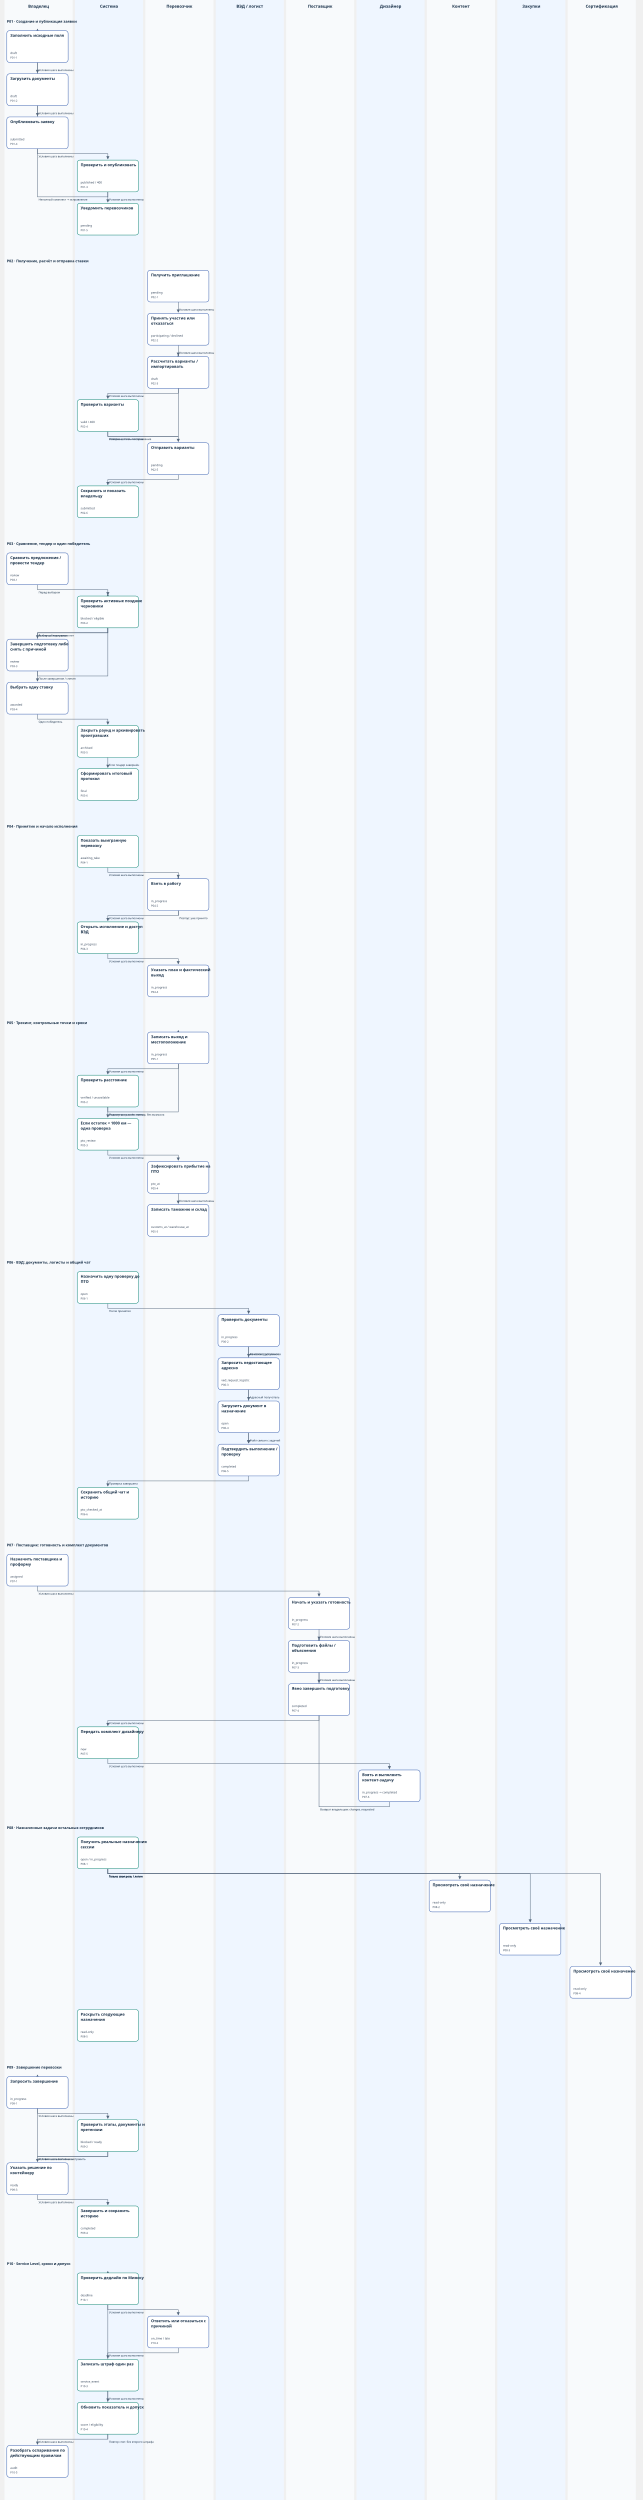
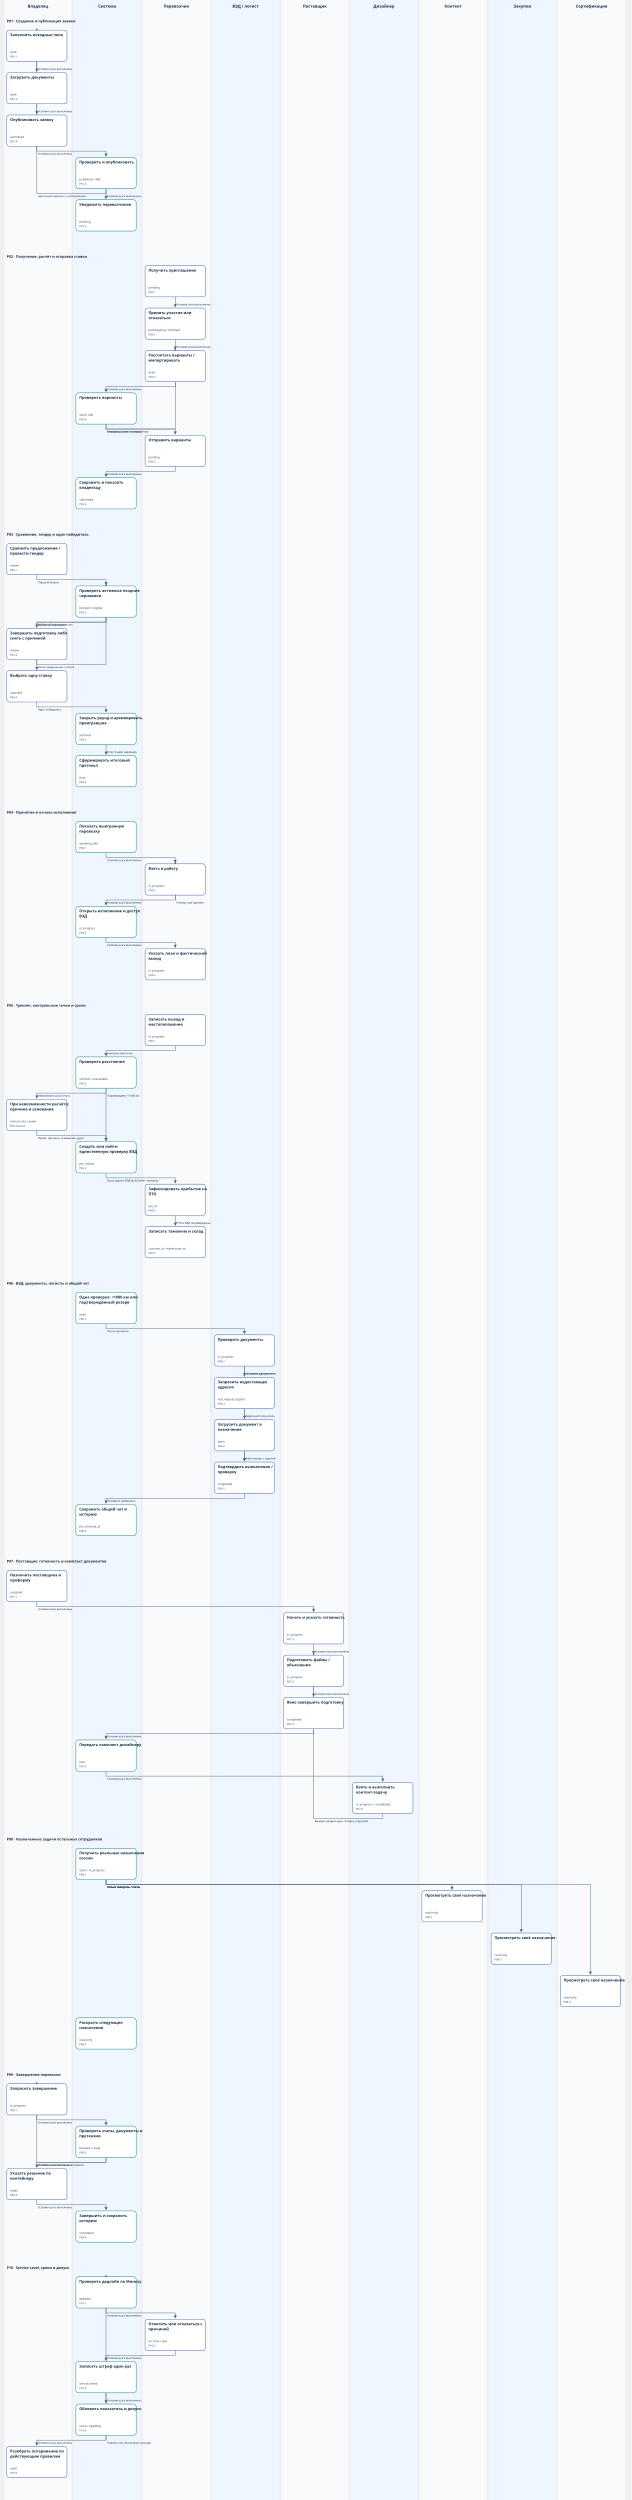
- <svg xmlns="http://www.w3.org/2000/svg" role="img" aria-labelledby="title" viewBox="0 0 2830 11010">
+ <svg xmlns="http://www.w3.org/2000/svg" role="img" aria-labelledby="title" viewBox="0 0 2830 11200">
  <defs>
    <marker id="arrow" viewBox="0 0 10 10" refX="8" refY="5" markerWidth="7" markerHeight="7" orient="auto">
      <path d="M0,0 L10,5 L0,10z" fill="#53667c" />
    </marker>
  </defs>
  <g font-family="system-ui,sans-serif" fill="#142c45">
-     <rect x="20" y="0" width="300" height="11010" fill="#f8fafc" />
+     <rect x="20" y="0" width="300" height="11200" fill="#f8fafc" />
    <text x="170" y="34" text-anchor="middle" font-size="18" font-weight="700">Владелец</text>
-     <rect x="330" y="0" width="300" height="11010" fill="#eff6ff" />
+     <rect x="330" y="0" width="300" height="11200" fill="#eff6ff" />
    <text x="480" y="34" text-anchor="middle" font-size="18" font-weight="700">Система</text>
-     <rect x="640" y="0" width="300" height="11010" fill="#f8fafc" />
+     <rect x="640" y="0" width="300" height="11200" fill="#f8fafc" />
    <text x="790" y="34" text-anchor="middle" font-size="18" font-weight="700">Перевозчик</text>
-     <rect x="950" y="0" width="300" height="11010" fill="#eff6ff" />
+     <rect x="950" y="0" width="300" height="11200" fill="#eff6ff" />
    <text x="1100" y="34" text-anchor="middle" font-size="18" font-weight="700">ВЭД / логист</text>
-     <rect x="1260" y="0" width="300" height="11010" fill="#f8fafc" />
+     <rect x="1260" y="0" width="300" height="11200" fill="#f8fafc" />
    <text x="1410" y="34" text-anchor="middle" font-size="18" font-weight="700">Поставщик</text>
-     <rect x="1570" y="0" width="300" height="11010" fill="#eff6ff" />
+     <rect x="1570" y="0" width="300" height="11200" fill="#eff6ff" />
    <text x="1720" y="34" text-anchor="middle" font-size="18" font-weight="700">Дизайнер</text>
-     <rect x="1880" y="0" width="300" height="11010" fill="#f8fafc" />
+     <rect x="1880" y="0" width="300" height="11200" fill="#f8fafc" />
    <text x="2030" y="34" text-anchor="middle" font-size="18" font-weight="700">Контент</text>
-     <rect x="2190" y="0" width="300" height="11010" fill="#eff6ff" />
+     <rect x="2190" y="0" width="300" height="11200" fill="#eff6ff" />
    <text x="2340" y="34" text-anchor="middle" font-size="18" font-weight="700">Закупки</text>
-     <rect x="2500" y="0" width="300" height="11010" fill="#f8fafc" />
+     <rect x="2500" y="0" width="300" height="11200" fill="#f8fafc" />
    <text x="2650" y="34" text-anchor="middle" font-size="18" font-weight="700">Сертификация</text>
    <text x="30" y="100" font-size="16" font-weight="700">P01 · Создание и публикация заявки</text>
    <text x="30" y="1155" font-size="16" font-weight="700">P02 · Получение, расчёт и отправка ставки</text>
    <text x="30" y="2400" font-size="16" font-weight="700">P03 · Сравнение, тендер и один победитель</text>
    <text x="30" y="3645" font-size="16" font-weight="700">P04 · Принятие и начало исполнения</text>
    <text x="30" y="4510" font-size="16" font-weight="700">P05 · Трекинг, контрольные точки и сроки</text>
-     <text x="30" y="5565" font-size="16" font-weight="700">P06 · ВЭД: документы, логисты и общий чат</text>
-     <text x="30" y="6810" font-size="16" font-weight="700">P07 · Поставщик: готовность и комплект документов</text>
-     <text x="30" y="8055" font-size="16" font-weight="700">P08 · Назначенные задачи остальных сотрудников</text>
-     <text x="30" y="9110" font-size="16" font-weight="700">P09 · Завершение перевозки</text>
-     <text x="30" y="9975" font-size="16" font-weight="700">P10 · Service Level, сроки и допуск</text>
+     <text x="30" y="5755" font-size="16" font-weight="700">P06 · ВЭД: документы, логисты и общий чат</text>
+     <text x="30" y="7000" font-size="16" font-weight="700">P07 · Поставщик: готовность и комплект документов</text>
+     <text x="30" y="8245" font-size="16" font-weight="700">P08 · Назначенные задачи остальных сотрудников</text>
+     <text x="30" y="9300" font-size="16" font-weight="700">P09 · Завершение перевозки</text>
+     <text x="30" y="10165" font-size="16" font-weight="700">P10 · Service Level, сроки и допуск</text>
    <path d="M165,275 V297 H165 V319" fill="none" stroke="#53667c" stroke-width="2" marker-end="url(#arrow)" />
    <text x="170" y="313" font-size="12">Условия шага выполнены</text>
    <path d="M165,465 V487 H165 V509" fill="none" stroke="#53667c" stroke-width="2" marker-end="url(#arrow)" />
    <text x="170" y="503" font-size="12">Условия шага выполнены</text>
    <path d="M165,655 V677 H475 V699" fill="none" stroke="#53667c" stroke-width="2" marker-end="url(#arrow)" />
    <text x="170" y="693" font-size="12">Условия шага выполнены</text>
    <path d="M475,845 V867 H475 V889" fill="none" stroke="#53667c" stroke-width="2" marker-end="url(#arrow)" />
    <text x="480" y="883" font-size="12">Условия шага выполнены</text>
    <path d="M475,845 V867 H165 V129" fill="none" stroke="#53667c" stroke-width="2" marker-end="url(#arrow)" />
    <text x="170" y="883" font-size="12">Неполный комплект → исправление</text>
    <path d="M785,1330 V1352 H785 V1374" fill="none" stroke="#53667c" stroke-width="2" marker-end="url(#arrow)" />
    <text x="790" y="1368" font-size="12">Условия шага выполнены</text>
    <path d="M785,1520 V1542 H785 V1564" fill="none" stroke="#53667c" stroke-width="2" marker-end="url(#arrow)" />
    <text x="790" y="1558" font-size="12">Условия шага выполнены</text>
    <path d="M785,1710 V1732 H475 V1754" fill="none" stroke="#53667c" stroke-width="2" marker-end="url(#arrow)" />
    <text x="480" y="1748" font-size="12">Условия шага выполнены</text>
    <path d="M475,1900 V1922 H785 V1944" fill="none" stroke="#53667c" stroke-width="2" marker-end="url(#arrow)" />
    <text x="480" y="1938" font-size="12">Условия шага выполнены</text>
    <path d="M785,2090 V2112 H475 V2134" fill="none" stroke="#53667c" stroke-width="2" marker-end="url(#arrow)" />
    <text x="480" y="2128" font-size="12">Условия шага выполнены</text>
    <path d="M475,1900 V1922 H785 V1564" fill="none" stroke="#53667c" stroke-width="2" marker-end="url(#arrow)" />
    <text x="480" y="1938" font-size="12">Неверные поля → исправление</text>
    <path d="M165,2575 V2597 H475 V2619" fill="none" stroke="#53667c" stroke-width="2" marker-end="url(#arrow)" />
    <text x="170" y="2613" font-size="12">Перед выбором</text>
    <path d="M475,2765 V2787 H165 V2999" fill="none" stroke="#53667c" stroke-width="2" marker-end="url(#arrow)" />
    <text x="170" y="2803" font-size="12">Активных черновиков нет</text>
    <path d="M475,2765 V2787 H165 V2809" fill="none" stroke="#53667c" stroke-width="2" marker-end="url(#arrow)" />
    <text x="170" y="2803" font-size="12">Выбор заблокирован</text>
    <path d="M165,2955 V2977 H475 V2619" fill="none" stroke="#53667c" stroke-width="2" marker-end="url(#arrow)" />
    <text x="170" y="2993" font-size="12">После завершения / снятия</text>
    <path d="M165,3145 V3167 H475 V3189" fill="none" stroke="#53667c" stroke-width="2" marker-end="url(#arrow)" />
    <text x="170" y="3183" font-size="12">Один победитель</text>
    <path d="M475,3335 V3357 H475 V3379" fill="none" stroke="#53667c" stroke-width="2" marker-end="url(#arrow)" />
    <text x="480" y="3373" font-size="12">Если тендер завершён</text>
    <path d="M475,3820 V3842 H785 V3864" fill="none" stroke="#53667c" stroke-width="2" marker-end="url(#arrow)" />
    <text x="480" y="3858" font-size="12">Условия шага выполнены</text>
    <path d="M785,4010 V4032 H475 V4054" fill="none" stroke="#53667c" stroke-width="2" marker-end="url(#arrow)" />
    <text x="480" y="4048" font-size="12">Условия шага выполнены</text>
    <path d="M475,4200 V4222 H785 V4244" fill="none" stroke="#53667c" stroke-width="2" marker-end="url(#arrow)" />
    <text x="480" y="4238" font-size="12">Условия шага выполнены</text>
    <path d="M785,4010 V4032 H785 V3864" fill="none" stroke="#53667c" stroke-width="2" marker-end="url(#arrow)" />
    <text x="790" y="4048" font-size="12">Повтор: уже принято</text>
    <path d="M785,4685 V4707 H475 V4729" fill="none" stroke="#53667c" stroke-width="2" marker-end="url(#arrow)" />
-     <text x="480" y="4723" font-size="12">Условия шага выполнены</text>
-     <path d="M475,4875 V4897 H475 V4919" fill="none" stroke="#53667c" stroke-width="2" marker-end="url(#arrow)" />
-     <text x="480" y="4913" font-size="12">Условия шага выполнены</text>
-     <path d="M475,5065 V5087 H785 V5109" fill="none" stroke="#53667c" stroke-width="2" marker-end="url(#arrow)" />
-     <text x="480" y="5103" font-size="12">Условия шага выполнены</text>
-     <path d="M785,5255 V5277 H785 V5299" fill="none" stroke="#53667c" stroke-width="2" marker-end="url(#arrow)" />
-     <text x="790" y="5293" font-size="12">Условия шага выполнены</text>
-     <path d="M475,4875 V4897 H785 V4539" fill="none" stroke="#53667c" stroke-width="2" marker-end="url(#arrow)" />
-     <text x="480" y="4913" font-size="12">Недоступен расчёт: повтор, без вымысла</text>
-     <path d="M475,5740 V5762 H1095 V5784" fill="none" stroke="#53667c" stroke-width="2" marker-end="url(#arrow)" />
-     <text x="480" y="5778" font-size="12">После принятия</text>
-     <path d="M1095,5930 V5952 H1095 V6354" fill="none" stroke="#53667c" stroke-width="2" marker-end="url(#arrow)" />
-     <text x="1100" y="5968" font-size="12">Комплект достаточен</text>
-     <path d="M1095,5930 V5952 H1095 V5974" fill="none" stroke="#53667c" stroke-width="2" marker-end="url(#arrow)" />
-     <text x="1100" y="5968" font-size="12">Не хватает документов</text>
+     <text x="480" y="4723" font-size="12">Контрольная точка</text>
+     <path d="M475,4875 V4897 H475 V5109" fill="none" stroke="#53667c" stroke-width="2" marker-end="url(#arrow)" />
+     <text x="480" y="4913" font-size="12">Подтверждено &lt;1000 км</text>
+     <path d="M475,4875 V4897 H165 V4919" fill="none" stroke="#53667c" stroke-width="2" marker-end="url(#arrow)" />
+     <text x="170" y="4913" font-size="12">Невозможно рассчитать</text>
+     <path d="M165,5065 V5087 H475 V5109" fill="none" stroke="#53667c" stroke-width="2" marker-end="url(#arrow)" />
+     <text x="170" y="5103" font-size="12">Owner: причина, основание, аудит</text>
+     <path d="M475,5255 V5277 H785 V5299" fill="none" stroke="#53667c" stroke-width="2" marker-end="url(#arrow)" />
+     <text x="480" y="5293" font-size="12">Одна задача; ВЭД выполняет проверку</text>
+     <path d="M785,5445 V5467 H785 V5489" fill="none" stroke="#53667c" stroke-width="2" marker-end="url(#arrow)" />
+     <text x="790" y="5483" font-size="12">ПТО и ВЭД подтверждены</text>
+     <path d="M475,5930 V5952 H1095 V5974" fill="none" stroke="#53667c" stroke-width="2" marker-end="url(#arrow)" />
+     <text x="480" y="5968" font-size="12">После принятия</text>
+     <path d="M1095,6120 V6142 H1095 V6544" fill="none" stroke="#53667c" stroke-width="2" marker-end="url(#arrow)" />
+     <text x="1100" y="6158" font-size="12">Комплект достаточен</text>
    <path d="M1095,6120 V6142 H1095 V6164" fill="none" stroke="#53667c" stroke-width="2" marker-end="url(#arrow)" />
-     <text x="1100" y="6158" font-size="12">Адресный получатель</text>
+     <text x="1100" y="6158" font-size="12">Не хватает документов</text>
    <path d="M1095,6310 V6332 H1095 V6354" fill="none" stroke="#53667c" stroke-width="2" marker-end="url(#arrow)" />
-     <text x="1100" y="6348" font-size="12">Файл связан с задачей</text>
-     <path d="M1095,6500 V6522 H475 V6544" fill="none" stroke="#53667c" stroke-width="2" marker-end="url(#arrow)" />
-     <text x="480" y="6538" font-size="12">Проверка завершена</text>
-     <path d="M165,6985 V7007 H1405 V7029" fill="none" stroke="#53667c" stroke-width="2" marker-end="url(#arrow)" />
-     <text x="170" y="7023" font-size="12">Условия шага выполнены</text>
-     <path d="M1405,7175 V7197 H1405 V7219" fill="none" stroke="#53667c" stroke-width="2" marker-end="url(#arrow)" />
-     <text x="1410" y="7213" font-size="12">Условия шага выполнены</text>
+     <text x="1100" y="6348" font-size="12">Адресный получатель</text>
+     <path d="M1095,6500 V6522 H1095 V6544" fill="none" stroke="#53667c" stroke-width="2" marker-end="url(#arrow)" />
+     <text x="1100" y="6538" font-size="12">Файл связан с задачей</text>
+     <path d="M1095,6690 V6712 H475 V6734" fill="none" stroke="#53667c" stroke-width="2" marker-end="url(#arrow)" />
+     <text x="480" y="6728" font-size="12">Проверка завершена</text>
+     <path d="M165,7175 V7197 H1405 V7219" fill="none" stroke="#53667c" stroke-width="2" marker-end="url(#arrow)" />
+     <text x="170" y="7213" font-size="12">Условия шага выполнены</text>
    <path d="M1405,7365 V7387 H1405 V7409" fill="none" stroke="#53667c" stroke-width="2" marker-end="url(#arrow)" />
    <text x="1410" y="7403" font-size="12">Условия шага выполнены</text>
-     <path d="M1405,7555 V7577 H475 V7599" fill="none" stroke="#53667c" stroke-width="2" marker-end="url(#arrow)" />
-     <text x="480" y="7593" font-size="12">Условия шага выполнены</text>
-     <path d="M475,7745 V7767 H1715 V7789" fill="none" stroke="#53667c" stroke-width="2" marker-end="url(#arrow)" />
+     <path d="M1405,7555 V7577 H1405 V7599" fill="none" stroke="#53667c" stroke-width="2" marker-end="url(#arrow)" />
+     <text x="1410" y="7593" font-size="12">Условия шага выполнены</text>
+     <path d="M1405,7745 V7767 H475 V7789" fill="none" stroke="#53667c" stroke-width="2" marker-end="url(#arrow)" />
    <text x="480" y="7783" font-size="12">Условия шага выполнены</text>
-     <path d="M1715,7935 V7957 H1405 V7219" fill="none" stroke="#53667c" stroke-width="2" marker-end="url(#arrow)" />
-     <text x="1410" y="7973" font-size="12">Возврат владельцем: changes_requested</text>
-     <path d="M475,8230 V8252 H2025 V8274" fill="none" stroke="#53667c" stroke-width="2" marker-end="url(#arrow)" />
-     <text x="480" y="8268" font-size="12">Только своя роль / логин</text>
-     <path d="M475,8230 V8252 H2335 V8464" fill="none" stroke="#53667c" stroke-width="2" marker-end="url(#arrow)" />
-     <text x="480" y="8268" font-size="12">Только своя роль / логин</text>
-     <path d="M475,8230 V8252 H2645 V8654" fill="none" stroke="#53667c" stroke-width="2" marker-end="url(#arrow)" />
-     <text x="480" y="8268" font-size="12">Только своя роль / логин</text>
-     <path d="M165,9285 V9307 H475 V9329" fill="none" stroke="#53667c" stroke-width="2" marker-end="url(#arrow)" />
-     <text x="170" y="9323" font-size="12">Условия шага выполнены</text>
-     <path d="M475,9475 V9497 H165 V9519" fill="none" stroke="#53667c" stroke-width="2" marker-end="url(#arrow)" />
+     <path d="M475,7935 V7957 H1715 V7979" fill="none" stroke="#53667c" stroke-width="2" marker-end="url(#arrow)" />
+     <text x="480" y="7973" font-size="12">Условия шага выполнены</text>
+     <path d="M1715,8125 V8147 H1405 V7409" fill="none" stroke="#53667c" stroke-width="2" marker-end="url(#arrow)" />
+     <text x="1410" y="8163" font-size="12">Возврат владельцем: changes_requested</text>
+     <path d="M475,8420 V8442 H2025 V8464" fill="none" stroke="#53667c" stroke-width="2" marker-end="url(#arrow)" />
+     <text x="480" y="8458" font-size="12">Только своя роль / логин</text>
+     <path d="M475,8420 V8442 H2335 V8654" fill="none" stroke="#53667c" stroke-width="2" marker-end="url(#arrow)" />
+     <text x="480" y="8458" font-size="12">Только своя роль / логин</text>
+     <path d="M475,8420 V8442 H2645 V8844" fill="none" stroke="#53667c" stroke-width="2" marker-end="url(#arrow)" />
+     <text x="480" y="8458" font-size="12">Только своя роль / логин</text>
+     <path d="M165,9475 V9497 H475 V9519" fill="none" stroke="#53667c" stroke-width="2" marker-end="url(#arrow)" />
    <text x="170" y="9513" font-size="12">Условия шага выполнены</text>
-     <path d="M165,9665 V9687 H475 V9709" fill="none" stroke="#53667c" stroke-width="2" marker-end="url(#arrow)" />
+     <path d="M475,9665 V9687 H165 V9709" fill="none" stroke="#53667c" stroke-width="2" marker-end="url(#arrow)" />
    <text x="170" y="9703" font-size="12">Условия шага выполнены</text>
-     <path d="M475,9475 V9497 H165 V9139" fill="none" stroke="#53667c" stroke-width="2" marker-end="url(#arrow)" />
-     <text x="170" y="9513" font-size="12">Условия не выполнены: исправить</text>
-     <path d="M475,10150 V10172 H785 V10194" fill="none" stroke="#53667c" stroke-width="2" marker-end="url(#arrow)" />
-     <text x="480" y="10188" font-size="12">Условия шага выполнены</text>
-     <path d="M785,10340 V10362 H475 V10384" fill="none" stroke="#53667c" stroke-width="2" marker-end="url(#arrow)" />
+     <path d="M165,9855 V9877 H475 V9899" fill="none" stroke="#53667c" stroke-width="2" marker-end="url(#arrow)" />
+     <text x="170" y="9893" font-size="12">Условия шага выполнены</text>
+     <path d="M475,9665 V9687 H165 V9329" fill="none" stroke="#53667c" stroke-width="2" marker-end="url(#arrow)" />
+     <text x="170" y="9703" font-size="12">Условия не выполнены: исправить</text>
+     <path d="M475,10340 V10362 H785 V10384" fill="none" stroke="#53667c" stroke-width="2" marker-end="url(#arrow)" />
    <text x="480" y="10378" font-size="12">Условия шага выполнены</text>
-     <path d="M475,10530 V10552 H475 V10574" fill="none" stroke="#53667c" stroke-width="2" marker-end="url(#arrow)" />
+     <path d="M785,10530 V10552 H475 V10574" fill="none" stroke="#53667c" stroke-width="2" marker-end="url(#arrow)" />
    <text x="480" y="10568" font-size="12">Условия шага выполнены</text>
-     <path d="M475,10720 V10742 H165 V10764" fill="none" stroke="#53667c" stroke-width="2" marker-end="url(#arrow)" />
-     <text x="170" y="10758" font-size="12">Условия шага выполнены</text>
-     <path d="M475,10720 V10742 H475 V10004" fill="none" stroke="#53667c" stroke-width="2" marker-end="url(#arrow)" />
-     <text x="480" y="10758" font-size="12">Повтор cron: без второго штрафа</text>
+     <path d="M475,10720 V10742 H475 V10764" fill="none" stroke="#53667c" stroke-width="2" marker-end="url(#arrow)" />
+     <text x="480" y="10758" font-size="12">Условия шага выполнены</text>
+     <path d="M475,10910 V10932 H165 V10954" fill="none" stroke="#53667c" stroke-width="2" marker-end="url(#arrow)" />
+     <text x="170" y="10948" font-size="12">Условия шага выполнены</text>
+     <path d="M475,10910 V10932 H475 V10194" fill="none" stroke="#53667c" stroke-width="2" marker-end="url(#arrow)" />
+     <text x="480" y="10948" font-size="12">Повтор cron: без второго штрафа</text>
    <g id="P01-1">
      <rect x="30" y="135" width="270" height="140" rx="12" fill="white" stroke="#365dad" stroke-width="2" />
      <text x="45" y="162" font-size="17" font-weight="600">Заполнить исходные поля</text>
      <text x="45" y="238" font-size="13" fill="#35465b">draft</text>
      <text x="45" y="258" font-size="12" fill="#35465b">P01-1</text>
    </g>
    <g id="P01-2">
      <rect x="30" y="325" width="270" height="140" rx="12" fill="white" stroke="#365dad" stroke-width="2" />
      <text x="45" y="352" font-size="17" font-weight="600">Загрузить документы</text>
      <text x="45" y="428" font-size="13" fill="#35465b">draft</text>
      <text x="45" y="448" font-size="12" fill="#35465b">P01-2</text>
    </g>
    <g id="P01-4">
      <rect x="30" y="515" width="270" height="140" rx="12" fill="white" stroke="#365dad" stroke-width="2" />
      <text x="45" y="542" font-size="17" font-weight="600">Опубликовать заявку</text>
      <text x="45" y="618" font-size="13" fill="#35465b">submitted</text>
      <text x="45" y="638" font-size="12" fill="#35465b">P01-4</text>
    </g>
    <g id="P01-3">
      <rect x="340" y="705" width="270" height="140" rx="12" fill="white" stroke="#07806d" stroke-width="2" />
      <text x="355" y="732" font-size="17" font-weight="600">Проверить и опубликовать</text>
      <text x="355" y="808" font-size="13" fill="#35465b">published / 400</text>
      <text x="355" y="828" font-size="12" fill="#35465b">P01-3</text>
    </g>
    <g id="P01-5">
      <rect x="340" y="895" width="270" height="140" rx="12" fill="white" stroke="#07806d" stroke-width="2" />
      <text x="355" y="922" font-size="17" font-weight="600">Уведомить перевозчиков</text>
      <text x="355" y="998" font-size="13" fill="#35465b">pending</text>
      <text x="355" y="1018" font-size="12" fill="#35465b">P01-5</text>
    </g>
    <g id="P02-1">
      <rect x="650" y="1190" width="270" height="140" rx="12" fill="white" stroke="#365dad" stroke-width="2" />
      <text x="665" y="1217" font-size="17" font-weight="600">Получить приглашение</text>
      <text x="665" y="1293" font-size="13" fill="#35465b">pending</text>
      <text x="665" y="1313" font-size="12" fill="#35465b">P02-1</text>
    </g>
    <g id="P02-2">
      <rect x="650" y="1380" width="270" height="140" rx="12" fill="white" stroke="#365dad" stroke-width="2" />
      <text x="665" y="1407" font-size="17" font-weight="600">Принять участие или</text>
      <text x="665" y="1430" font-size="17" font-weight="600">отказаться</text>
      <text x="665" y="1483" font-size="13" fill="#35465b">participating / declined</text>
      <text x="665" y="1503" font-size="12" fill="#35465b">P02-2</text>
    </g>
    <g id="P02-3">
      <rect x="650" y="1570" width="270" height="140" rx="12" fill="white" stroke="#365dad" stroke-width="2" />
      <text x="665" y="1597" font-size="17" font-weight="600">Рассчитать варианты /</text>
      <text x="665" y="1620" font-size="17" font-weight="600">импортировать</text>
      <text x="665" y="1673" font-size="13" fill="#35465b">draft</text>
      <text x="665" y="1693" font-size="12" fill="#35465b">P02-3</text>
    </g>
    <g id="P02-4">
      <rect x="340" y="1760" width="270" height="140" rx="12" fill="white" stroke="#07806d" stroke-width="2" />
      <text x="355" y="1787" font-size="17" font-weight="600">Проверить варианты</text>
      <text x="355" y="1863" font-size="13" fill="#35465b">valid / 400</text>
      <text x="355" y="1883" font-size="12" fill="#35465b">P02-4</text>
    </g>
    <g id="P02-5">
      <rect x="650" y="1950" width="270" height="140" rx="12" fill="white" stroke="#365dad" stroke-width="2" />
      <text x="665" y="1977" font-size="17" font-weight="600">Отправить варианты</text>
      <text x="665" y="2053" font-size="13" fill="#35465b">pending</text>
      <text x="665" y="2073" font-size="12" fill="#35465b">P02-5</text>
    </g>
    <g id="P02-6">
      <rect x="340" y="2140" width="270" height="140" rx="12" fill="white" stroke="#07806d" stroke-width="2" />
      <text x="355" y="2167" font-size="17" font-weight="600">Сохранить и показать</text>
      <text x="355" y="2190" font-size="17" font-weight="600">владельцу</text>
      <text x="355" y="2243" font-size="13" fill="#35465b">submitted</text>
      <text x="355" y="2263" font-size="12" fill="#35465b">P02-6</text>
    </g>
    <g id="P03-1">
      <rect x="30" y="2435" width="270" height="140" rx="12" fill="white" stroke="#365dad" stroke-width="2" />
      <text x="45" y="2462" font-size="17" font-weight="600">Сравнить предложения /</text>
      <text x="45" y="2485" font-size="17" font-weight="600">провести тендер</text>
      <text x="45" y="2538" font-size="13" fill="#35465b">review</text>
      <text x="45" y="2558" font-size="12" fill="#35465b">P03-1</text>
    </g>
    <g id="P03-2">
      <rect x="340" y="2625" width="270" height="140" rx="12" fill="white" stroke="#07806d" stroke-width="2" />
      <text x="355" y="2652" font-size="17" font-weight="600">Проверить активные поздние</text>
      <text x="355" y="2675" font-size="17" font-weight="600">черновики</text>
      <text x="355" y="2728" font-size="13" fill="#35465b">blocked / eligible</text>
      <text x="355" y="2748" font-size="12" fill="#35465b">P03-2</text>
    </g>
    <g id="P03-3">
      <rect x="30" y="2815" width="270" height="140" rx="12" fill="white" stroke="#365dad" stroke-width="2" />
      <text x="45" y="2842" font-size="17" font-weight="600">Завершить подготовку либо</text>
      <text x="45" y="2865" font-size="17" font-weight="600">снять с причиной</text>
      <text x="45" y="2918" font-size="13" fill="#35465b">review</text>
      <text x="45" y="2938" font-size="12" fill="#35465b">P03-3</text>
    </g>
    <g id="P03-4">
      <rect x="30" y="3005" width="270" height="140" rx="12" fill="white" stroke="#365dad" stroke-width="2" />
      <text x="45" y="3032" font-size="17" font-weight="600">Выбрать одну ставку</text>
      <text x="45" y="3108" font-size="13" fill="#35465b">awarded</text>
      <text x="45" y="3128" font-size="12" fill="#35465b">P03-4</text>
    </g>
    <g id="P03-5">
      <rect x="340" y="3195" width="270" height="140" rx="12" fill="white" stroke="#07806d" stroke-width="2" />
      <text x="355" y="3222" font-size="17" font-weight="600">Закрыть раунд и архивировать</text>
      <text x="355" y="3245" font-size="17" font-weight="600">проигравших</text>
      <text x="355" y="3298" font-size="13" fill="#35465b">archived</text>
      <text x="355" y="3318" font-size="12" fill="#35465b">P03-5</text>
    </g>
    <g id="P03-6">
      <rect x="340" y="3385" width="270" height="140" rx="12" fill="white" stroke="#07806d" stroke-width="2" />
      <text x="355" y="3412" font-size="17" font-weight="600">Сформировать итоговый</text>
      <text x="355" y="3435" font-size="17" font-weight="600">протокол</text>
      <text x="355" y="3488" font-size="13" fill="#35465b">final</text>
      <text x="355" y="3508" font-size="12" fill="#35465b">P03-6</text>
    </g>
    <g id="P04-1">
      <rect x="340" y="3680" width="270" height="140" rx="12" fill="white" stroke="#07806d" stroke-width="2" />
      <text x="355" y="3707" font-size="17" font-weight="600">Показать выигранную</text>
      <text x="355" y="3730" font-size="17" font-weight="600">перевозку</text>
      <text x="355" y="3783" font-size="13" fill="#35465b">awaiting_take</text>
      <text x="355" y="3803" font-size="12" fill="#35465b">P04-1</text>
    </g>
    <g id="P04-2">
      <rect x="650" y="3870" width="270" height="140" rx="12" fill="white" stroke="#365dad" stroke-width="2" />
      <text x="665" y="3897" font-size="17" font-weight="600">Взять в работу</text>
      <text x="665" y="3973" font-size="13" fill="#35465b">in_progress</text>
      <text x="665" y="3993" font-size="12" fill="#35465b">P04-2</text>
    </g>
    <g id="P04-3">
      <rect x="340" y="4060" width="270" height="140" rx="12" fill="white" stroke="#07806d" stroke-width="2" />
      <text x="355" y="4087" font-size="17" font-weight="600">Открыть исполнение и доступ</text>
      <text x="355" y="4110" font-size="17" font-weight="600">ВЭД</text>
      <text x="355" y="4163" font-size="13" fill="#35465b">in_progress</text>
      <text x="355" y="4183" font-size="12" fill="#35465b">P04-3</text>
    </g>
    <g id="P04-4">
      <rect x="650" y="4250" width="270" height="140" rx="12" fill="white" stroke="#365dad" stroke-width="2" />
      <text x="665" y="4277" font-size="17" font-weight="600">Указать план и фактический</text>
      <text x="665" y="4300" font-size="17" font-weight="600">выход</text>
      <text x="665" y="4353" font-size="13" fill="#35465b">in_progress</text>
      <text x="665" y="4373" font-size="12" fill="#35465b">P04-4</text>
    </g>
    <g id="P05-1">
      <rect x="650" y="4545" width="270" height="140" rx="12" fill="white" stroke="#365dad" stroke-width="2" />
      <text x="665" y="4572" font-size="17" font-weight="600">Записать выход и</text>
      <text x="665" y="4595" font-size="17" font-weight="600">местоположение</text>
      <text x="665" y="4648" font-size="13" fill="#35465b">in_progress</text>
      <text x="665" y="4668" font-size="12" fill="#35465b">P05-1</text>
    </g>
    <g id="P05-2">
      <rect x="340" y="4735" width="270" height="140" rx="12" fill="white" stroke="#07806d" stroke-width="2" />
      <text x="355" y="4762" font-size="17" font-weight="600">Проверить расстояние</text>
      <text x="355" y="4838" font-size="13" fill="#35465b">verified / unavailable</text>
      <text x="355" y="4858" font-size="12" fill="#35465b">P05-2</text>
    </g>
+     <g id="P05-manual">
+       <rect x="30" y="4925" width="270" height="140" rx="12" fill="white" stroke="#365dad" stroke-width="2" />
+       <text x="45" y="4952" font-size="17" font-weight="600">При невозможности расчёта:</text>
+       <text x="45" y="4975" font-size="17" font-weight="600">причина и основание</text>
+       <text x="45" y="5028" font-size="13" fill="#35465b">manual_pto_review</text>
+       <text x="45" y="5048" font-size="12" fill="#35465b">P05-manual</text>
+     </g>
    <g id="P05-3">
-       <rect x="340" y="4925" width="270" height="140" rx="12" fill="white" stroke="#07806d" stroke-width="2" />
-       <text x="355" y="4952" font-size="17" font-weight="600">Если остаток &lt; 1000 км —</text>
-       <text x="355" y="4975" font-size="17" font-weight="600">одна проверка</text>
-       <text x="355" y="5028" font-size="13" fill="#35465b">pto_review</text>
-       <text x="355" y="5048" font-size="12" fill="#35465b">P05-3</text>
+       <rect x="340" y="5115" width="270" height="140" rx="12" fill="white" stroke="#07806d" stroke-width="2" />
+       <text x="355" y="5142" font-size="17" font-weight="600">Создать или найти</text>
+       <text x="355" y="5165" font-size="17" font-weight="600">единственную проверку ВЭД</text>
+       <text x="355" y="5218" font-size="13" fill="#35465b">pto_review</text>
+       <text x="355" y="5238" font-size="12" fill="#35465b">P05-3</text>
    </g>
    <g id="P05-4">
-       <rect x="650" y="5115" width="270" height="140" rx="12" fill="white" stroke="#365dad" stroke-width="2" />
-       <text x="665" y="5142" font-size="17" font-weight="600">Зафиксировать прибытие на</text>
-       <text x="665" y="5165" font-size="17" font-weight="600">ПТО</text>
-       <text x="665" y="5218" font-size="13" fill="#35465b">pto_at</text>
-       <text x="665" y="5238" font-size="12" fill="#35465b">P05-4</text>
+       <rect x="650" y="5305" width="270" height="140" rx="12" fill="white" stroke="#365dad" stroke-width="2" />
+       <text x="665" y="5332" font-size="17" font-weight="600">Зафиксировать прибытие на</text>
+       <text x="665" y="5355" font-size="17" font-weight="600">ПТО</text>
+       <text x="665" y="5408" font-size="13" fill="#35465b">pto_at</text>
+       <text x="665" y="5428" font-size="12" fill="#35465b">P05-4</text>
    </g>
    <g id="P05-5">
-       <rect x="650" y="5305" width="270" height="140" rx="12" fill="white" stroke="#365dad" stroke-width="2" />
-       <text x="665" y="5332" font-size="17" font-weight="600">Записать таможню и склад</text>
-       <text x="665" y="5408" font-size="13" fill="#35465b">customs_at / warehouse_at</text>
-       <text x="665" y="5428" font-size="12" fill="#35465b">P05-5</text>
+       <rect x="650" y="5495" width="270" height="140" rx="12" fill="white" stroke="#365dad" stroke-width="2" />
+       <text x="665" y="5522" font-size="17" font-weight="600">Записать таможню и склад</text>
+       <text x="665" y="5598" font-size="13" fill="#35465b">customs_at / warehouse_at</text>
+       <text x="665" y="5618" font-size="12" fill="#35465b">P05-5</text>
    </g>
    <g id="P06-1">
-       <rect x="340" y="5600" width="270" height="140" rx="12" fill="white" stroke="#07806d" stroke-width="2" />
-       <text x="355" y="5627" font-size="17" font-weight="600">Назначить одну проверку до</text>
-       <text x="355" y="5650" font-size="17" font-weight="600">ПТО</text>
-       <text x="355" y="5703" font-size="13" fill="#35465b">open</text>
-       <text x="355" y="5723" font-size="12" fill="#35465b">P06-1</text>
+       <rect x="340" y="5790" width="270" height="140" rx="12" fill="white" stroke="#07806d" stroke-width="2" />
+       <text x="355" y="5817" font-size="17" font-weight="600">Одна проверка: &lt;1000 км или</text>
+       <text x="355" y="5840" font-size="17" font-weight="600">подтверждённый резерв</text>
+       <text x="355" y="5893" font-size="13" fill="#35465b">open</text>
+       <text x="355" y="5913" font-size="12" fill="#35465b">P06-1</text>
    </g>
    <g id="P06-2">
-       <rect x="960" y="5790" width="270" height="140" rx="12" fill="white" stroke="#365dad" stroke-width="2" />
-       <text x="975" y="5817" font-size="17" font-weight="600">Проверить документы</text>
-       <text x="975" y="5893" font-size="13" fill="#35465b">in_progress</text>
-       <text x="975" y="5913" font-size="12" fill="#35465b">P06-2</text>
+       <rect x="960" y="5980" width="270" height="140" rx="12" fill="white" stroke="#365dad" stroke-width="2" />
+       <text x="975" y="6007" font-size="17" font-weight="600">Проверить документы</text>
+       <text x="975" y="6083" font-size="13" fill="#35465b">in_progress</text>
+       <text x="975" y="6103" font-size="12" fill="#35465b">P06-2</text>
    </g>
    <g id="P06-3">
-       <rect x="960" y="5980" width="270" height="140" rx="12" fill="white" stroke="#365dad" stroke-width="2" />
-       <text x="975" y="6007" font-size="17" font-weight="600">Запросить недостающее</text>
-       <text x="975" y="6030" font-size="17" font-weight="600">адресно</text>
-       <text x="975" y="6083" font-size="13" fill="#35465b">ved_request_logistic</text>
-       <text x="975" y="6103" font-size="12" fill="#35465b">P06-3</text>
+       <rect x="960" y="6170" width="270" height="140" rx="12" fill="white" stroke="#365dad" stroke-width="2" />
+       <text x="975" y="6197" font-size="17" font-weight="600">Запросить недостающее</text>
+       <text x="975" y="6220" font-size="17" font-weight="600">адресно</text>
+       <text x="975" y="6273" font-size="13" fill="#35465b">ved_request_logistic</text>
+       <text x="975" y="6293" font-size="12" fill="#35465b">P06-3</text>
    </g>
    <g id="P06-4">
-       <rect x="960" y="6170" width="270" height="140" rx="12" fill="white" stroke="#365dad" stroke-width="2" />
-       <text x="975" y="6197" font-size="17" font-weight="600">Загрузить документ в</text>
-       <text x="975" y="6220" font-size="17" font-weight="600">назначение</text>
-       <text x="975" y="6273" font-size="13" fill="#35465b">open</text>
-       <text x="975" y="6293" font-size="12" fill="#35465b">P06-4</text>
+       <rect x="960" y="6360" width="270" height="140" rx="12" fill="white" stroke="#365dad" stroke-width="2" />
+       <text x="975" y="6387" font-size="17" font-weight="600">Загрузить документ в</text>
+       <text x="975" y="6410" font-size="17" font-weight="600">назначение</text>
+       <text x="975" y="6463" font-size="13" fill="#35465b">open</text>
+       <text x="975" y="6483" font-size="12" fill="#35465b">P06-4</text>
    </g>
    <g id="P06-5">
-       <rect x="960" y="6360" width="270" height="140" rx="12" fill="white" stroke="#365dad" stroke-width="2" />
-       <text x="975" y="6387" font-size="17" font-weight="600">Подтвердить выполнение /</text>
-       <text x="975" y="6410" font-size="17" font-weight="600">проверку</text>
-       <text x="975" y="6463" font-size="13" fill="#35465b">completed</text>
-       <text x="975" y="6483" font-size="12" fill="#35465b">P06-5</text>
+       <rect x="960" y="6550" width="270" height="140" rx="12" fill="white" stroke="#365dad" stroke-width="2" />
+       <text x="975" y="6577" font-size="17" font-weight="600">Подтвердить выполнение /</text>
+       <text x="975" y="6600" font-size="17" font-weight="600">проверку</text>
+       <text x="975" y="6653" font-size="13" fill="#35465b">completed</text>
+       <text x="975" y="6673" font-size="12" fill="#35465b">P06-5</text>
    </g>
    <g id="P06-6">
-       <rect x="340" y="6550" width="270" height="140" rx="12" fill="white" stroke="#07806d" stroke-width="2" />
-       <text x="355" y="6577" font-size="17" font-weight="600">Сохранить общий чат и</text>
-       <text x="355" y="6600" font-size="17" font-weight="600">историю</text>
-       <text x="355" y="6653" font-size="13" fill="#35465b">pto_checked_at</text>
-       <text x="355" y="6673" font-size="12" fill="#35465b">P06-6</text>
+       <rect x="340" y="6740" width="270" height="140" rx="12" fill="white" stroke="#07806d" stroke-width="2" />
+       <text x="355" y="6767" font-size="17" font-weight="600">Сохранить общий чат и</text>
+       <text x="355" y="6790" font-size="17" font-weight="600">историю</text>
+       <text x="355" y="6843" font-size="13" fill="#35465b">pto_checked_at</text>
+       <text x="355" y="6863" font-size="12" fill="#35465b">P06-6</text>
    </g>
    <g id="P07-1">
-       <rect x="30" y="6845" width="270" height="140" rx="12" fill="white" stroke="#365dad" stroke-width="2" />
-       <text x="45" y="6872" font-size="17" font-weight="600">Назначить поставщика и</text>
-       <text x="45" y="6895" font-size="17" font-weight="600">проформу</text>
-       <text x="45" y="6948" font-size="13" fill="#35465b">assigned</text>
-       <text x="45" y="6968" font-size="12" fill="#35465b">P07-1</text>
+       <rect x="30" y="7035" width="270" height="140" rx="12" fill="white" stroke="#365dad" stroke-width="2" />
+       <text x="45" y="7062" font-size="17" font-weight="600">Назначить поставщика и</text>
+       <text x="45" y="7085" font-size="17" font-weight="600">проформу</text>
+       <text x="45" y="7138" font-size="13" fill="#35465b">assigned</text>
+       <text x="45" y="7158" font-size="12" fill="#35465b">P07-1</text>
    </g>
    <g id="P07-2">
-       <rect x="1270" y="7035" width="270" height="140" rx="12" fill="white" stroke="#365dad" stroke-width="2" />
-       <text x="1285" y="7062" font-size="17" font-weight="600">Начать и указать готовность</text>
-       <text x="1285" y="7138" font-size="13" fill="#35465b">in_progress</text>
-       <text x="1285" y="7158" font-size="12" fill="#35465b">P07-2</text>
+       <rect x="1270" y="7225" width="270" height="140" rx="12" fill="white" stroke="#365dad" stroke-width="2" />
+       <text x="1285" y="7252" font-size="17" font-weight="600">Начать и указать готовность</text>
+       <text x="1285" y="7328" font-size="13" fill="#35465b">in_progress</text>
+       <text x="1285" y="7348" font-size="12" fill="#35465b">P07-2</text>
    </g>
    <g id="P07-3">
-       <rect x="1270" y="7225" width="270" height="140" rx="12" fill="white" stroke="#365dad" stroke-width="2" />
-       <text x="1285" y="7252" font-size="17" font-weight="600">Подготовить файлы /</text>
-       <text x="1285" y="7275" font-size="17" font-weight="600">объяснения</text>
-       <text x="1285" y="7328" font-size="13" fill="#35465b">in_progress</text>
-       <text x="1285" y="7348" font-size="12" fill="#35465b">P07-3</text>
+       <rect x="1270" y="7415" width="270" height="140" rx="12" fill="white" stroke="#365dad" stroke-width="2" />
+       <text x="1285" y="7442" font-size="17" font-weight="600">Подготовить файлы /</text>
+       <text x="1285" y="7465" font-size="17" font-weight="600">объяснения</text>
+       <text x="1285" y="7518" font-size="13" fill="#35465b">in_progress</text>
+       <text x="1285" y="7538" font-size="12" fill="#35465b">P07-3</text>
    </g>
    <g id="P07-4">
-       <rect x="1270" y="7415" width="270" height="140" rx="12" fill="white" stroke="#365dad" stroke-width="2" />
-       <text x="1285" y="7442" font-size="17" font-weight="600">Явно завершить подготовку</text>
-       <text x="1285" y="7518" font-size="13" fill="#35465b">completed</text>
-       <text x="1285" y="7538" font-size="12" fill="#35465b">P07-4</text>
+       <rect x="1270" y="7605" width="270" height="140" rx="12" fill="white" stroke="#365dad" stroke-width="2" />
+       <text x="1285" y="7632" font-size="17" font-weight="600">Явно завершить подготовку</text>
+       <text x="1285" y="7708" font-size="13" fill="#35465b">completed</text>
+       <text x="1285" y="7728" font-size="12" fill="#35465b">P07-4</text>
    </g>
    <g id="P07-5">
-       <rect x="340" y="7605" width="270" height="140" rx="12" fill="white" stroke="#07806d" stroke-width="2" />
-       <text x="355" y="7632" font-size="17" font-weight="600">Передать комплект дизайнеру</text>
-       <text x="355" y="7708" font-size="13" fill="#35465b">new</text>
-       <text x="355" y="7728" font-size="12" fill="#35465b">P07-5</text>
+       <rect x="340" y="7795" width="270" height="140" rx="12" fill="white" stroke="#07806d" stroke-width="2" />
+       <text x="355" y="7822" font-size="17" font-weight="600">Передать комплект дизайнеру</text>
+       <text x="355" y="7898" font-size="13" fill="#35465b">new</text>
+       <text x="355" y="7918" font-size="12" fill="#35465b">P07-5</text>
    </g>
    <g id="P07-6">
-       <rect x="1580" y="7795" width="270" height="140" rx="12" fill="white" stroke="#365dad" stroke-width="2" />
-       <text x="1595" y="7822" font-size="17" font-weight="600">Взять и выполнить</text>
-       <text x="1595" y="7845" font-size="17" font-weight="600">контент-задачу</text>
-       <text x="1595" y="7898" font-size="13" fill="#35465b">in_progress → completed</text>
-       <text x="1595" y="7918" font-size="12" fill="#35465b">P07-6</text>
+       <rect x="1580" y="7985" width="270" height="140" rx="12" fill="white" stroke="#365dad" stroke-width="2" />
+       <text x="1595" y="8012" font-size="17" font-weight="600">Взять и выполнить</text>
+       <text x="1595" y="8035" font-size="17" font-weight="600">контент-задачу</text>
+       <text x="1595" y="8088" font-size="13" fill="#35465b">in_progress → completed</text>
+       <text x="1595" y="8108" font-size="12" fill="#35465b">P07-6</text>
    </g>
    <g id="P08-1">
-       <rect x="340" y="8090" width="270" height="140" rx="12" fill="white" stroke="#07806d" stroke-width="2" />
-       <text x="355" y="8117" font-size="17" font-weight="600">Получить реальные назначения</text>
-       <text x="355" y="8140" font-size="17" font-weight="600">сессии</text>
-       <text x="355" y="8193" font-size="13" fill="#35465b">open / in_progress</text>
-       <text x="355" y="8213" font-size="12" fill="#35465b">P08-1</text>
+       <rect x="340" y="8280" width="270" height="140" rx="12" fill="white" stroke="#07806d" stroke-width="2" />
+       <text x="355" y="8307" font-size="17" font-weight="600">Получить реальные назначения</text>
+       <text x="355" y="8330" font-size="17" font-weight="600">сессии</text>
+       <text x="355" y="8383" font-size="13" fill="#35465b">open / in_progress</text>
+       <text x="355" y="8403" font-size="12" fill="#35465b">P08-1</text>
    </g>
    <g id="P08-2">
-       <rect x="1890" y="8280" width="270" height="140" rx="12" fill="white" stroke="#365dad" stroke-width="2" />
-       <text x="1905" y="8307" font-size="17" font-weight="600">Просмотреть своё назначение</text>
-       <text x="1905" y="8383" font-size="13" fill="#35465b">read-only</text>
-       <text x="1905" y="8403" font-size="12" fill="#35465b">P08-2</text>
+       <rect x="1890" y="8470" width="270" height="140" rx="12" fill="white" stroke="#365dad" stroke-width="2" />
+       <text x="1905" y="8497" font-size="17" font-weight="600">Просмотреть своё назначение</text>
+       <text x="1905" y="8573" font-size="13" fill="#35465b">read-only</text>
+       <text x="1905" y="8593" font-size="12" fill="#35465b">P08-2</text>
    </g>
    <g id="P08-3">
-       <rect x="2200" y="8470" width="270" height="140" rx="12" fill="white" stroke="#365dad" stroke-width="2" />
-       <text x="2215" y="8497" font-size="17" font-weight="600">Просмотреть своё назначение</text>
-       <text x="2215" y="8573" font-size="13" fill="#35465b">read-only</text>
-       <text x="2215" y="8593" font-size="12" fill="#35465b">P08-3</text>
+       <rect x="2200" y="8660" width="270" height="140" rx="12" fill="white" stroke="#365dad" stroke-width="2" />
+       <text x="2215" y="8687" font-size="17" font-weight="600">Просмотреть своё назначение</text>
+       <text x="2215" y="8763" font-size="13" fill="#35465b">read-only</text>
+       <text x="2215" y="8783" font-size="12" fill="#35465b">P08-3</text>
    </g>
    <g id="P08-4">
-       <rect x="2510" y="8660" width="270" height="140" rx="12" fill="white" stroke="#365dad" stroke-width="2" />
-       <text x="2525" y="8687" font-size="17" font-weight="600">Просмотреть своё назначение</text>
-       <text x="2525" y="8763" font-size="13" fill="#35465b">read-only</text>
-       <text x="2525" y="8783" font-size="12" fill="#35465b">P08-4</text>
+       <rect x="2510" y="8850" width="270" height="140" rx="12" fill="white" stroke="#365dad" stroke-width="2" />
+       <text x="2525" y="8877" font-size="17" font-weight="600">Просмотреть своё назначение</text>
+       <text x="2525" y="8953" font-size="13" fill="#35465b">read-only</text>
+       <text x="2525" y="8973" font-size="12" fill="#35465b">P08-4</text>
    </g>
    <g id="P08-5">
-       <rect x="340" y="8850" width="270" height="140" rx="12" fill="white" stroke="#07806d" stroke-width="2" />
-       <text x="355" y="8877" font-size="17" font-weight="600">Раскрыть следующие</text>
-       <text x="355" y="8900" font-size="17" font-weight="600">назначения</text>
-       <text x="355" y="8953" font-size="13" fill="#35465b">read-only</text>
-       <text x="355" y="8973" font-size="12" fill="#35465b">P08-5</text>
+       <rect x="340" y="9040" width="270" height="140" rx="12" fill="white" stroke="#07806d" stroke-width="2" />
+       <text x="355" y="9067" font-size="17" font-weight="600">Раскрыть следующие</text>
+       <text x="355" y="9090" font-size="17" font-weight="600">назначения</text>
+       <text x="355" y="9143" font-size="13" fill="#35465b">read-only</text>
+       <text x="355" y="9163" font-size="12" fill="#35465b">P08-5</text>
    </g>
    <g id="P09-1">
-       <rect x="30" y="9145" width="270" height="140" rx="12" fill="white" stroke="#365dad" stroke-width="2" />
-       <text x="45" y="9172" font-size="17" font-weight="600">Запросить завершение</text>
-       <text x="45" y="9248" font-size="13" fill="#35465b">in_progress</text>
-       <text x="45" y="9268" font-size="12" fill="#35465b">P09-1</text>
+       <rect x="30" y="9335" width="270" height="140" rx="12" fill="white" stroke="#365dad" stroke-width="2" />
+       <text x="45" y="9362" font-size="17" font-weight="600">Запросить завершение</text>
+       <text x="45" y="9438" font-size="13" fill="#35465b">in_progress</text>
+       <text x="45" y="9458" font-size="12" fill="#35465b">P09-1</text>
    </g>
    <g id="P09-2">
-       <rect x="340" y="9335" width="270" height="140" rx="12" fill="white" stroke="#07806d" stroke-width="2" />
-       <text x="355" y="9362" font-size="17" font-weight="600">Проверить этапы, документы и</text>
-       <text x="355" y="9385" font-size="17" font-weight="600">претензии</text>
-       <text x="355" y="9438" font-size="13" fill="#35465b">blocked / ready</text>
-       <text x="355" y="9458" font-size="12" fill="#35465b">P09-2</text>
+       <rect x="340" y="9525" width="270" height="140" rx="12" fill="white" stroke="#07806d" stroke-width="2" />
+       <text x="355" y="9552" font-size="17" font-weight="600">Проверить этапы, документы и</text>
+       <text x="355" y="9575" font-size="17" font-weight="600">претензии</text>
+       <text x="355" y="9628" font-size="13" fill="#35465b">blocked / ready</text>
+       <text x="355" y="9648" font-size="12" fill="#35465b">P09-2</text>
    </g>
    <g id="P09-3">
-       <rect x="30" y="9525" width="270" height="140" rx="12" fill="white" stroke="#365dad" stroke-width="2" />
-       <text x="45" y="9552" font-size="17" font-weight="600">Указать решение по</text>
-       <text x="45" y="9575" font-size="17" font-weight="600">контейнеру</text>
-       <text x="45" y="9628" font-size="13" fill="#35465b">ready</text>
-       <text x="45" y="9648" font-size="12" fill="#35465b">P09-3</text>
+       <rect x="30" y="9715" width="270" height="140" rx="12" fill="white" stroke="#365dad" stroke-width="2" />
+       <text x="45" y="9742" font-size="17" font-weight="600">Указать решение по</text>
+       <text x="45" y="9765" font-size="17" font-weight="600">контейнеру</text>
+       <text x="45" y="9818" font-size="13" fill="#35465b">ready</text>
+       <text x="45" y="9838" font-size="12" fill="#35465b">P09-3</text>
    </g>
    <g id="P09-4">
-       <rect x="340" y="9715" width="270" height="140" rx="12" fill="white" stroke="#07806d" stroke-width="2" />
-       <text x="355" y="9742" font-size="17" font-weight="600">Завершить и сохранить</text>
-       <text x="355" y="9765" font-size="17" font-weight="600">историю</text>
-       <text x="355" y="9818" font-size="13" fill="#35465b">completed</text>
-       <text x="355" y="9838" font-size="12" fill="#35465b">P09-4</text>
+       <rect x="340" y="9905" width="270" height="140" rx="12" fill="white" stroke="#07806d" stroke-width="2" />
+       <text x="355" y="9932" font-size="17" font-weight="600">Завершить и сохранить</text>
+       <text x="355" y="9955" font-size="17" font-weight="600">историю</text>
+       <text x="355" y="10008" font-size="13" fill="#35465b">completed</text>
+       <text x="355" y="10028" font-size="12" fill="#35465b">P09-4</text>
    </g>
    <g id="P10-1">
-       <rect x="340" y="10010" width="270" height="140" rx="12" fill="white" stroke="#07806d" stroke-width="2" />
-       <text x="355" y="10037" font-size="17" font-weight="600">Проверить дедлайн по Минску</text>
-       <text x="355" y="10113" font-size="13" fill="#35465b">deadline</text>
-       <text x="355" y="10133" font-size="12" fill="#35465b">P10-1</text>
+       <rect x="340" y="10200" width="270" height="140" rx="12" fill="white" stroke="#07806d" stroke-width="2" />
+       <text x="355" y="10227" font-size="17" font-weight="600">Проверить дедлайн по Минску</text>
+       <text x="355" y="10303" font-size="13" fill="#35465b">deadline</text>
+       <text x="355" y="10323" font-size="12" fill="#35465b">P10-1</text>
    </g>
    <g id="P10-2">
-       <rect x="650" y="10200" width="270" height="140" rx="12" fill="white" stroke="#365dad" stroke-width="2" />
-       <text x="665" y="10227" font-size="17" font-weight="600">Ответить или отказаться с</text>
-       <text x="665" y="10250" font-size="17" font-weight="600">причиной</text>
-       <text x="665" y="10303" font-size="13" fill="#35465b">on_time / late</text>
-       <text x="665" y="10323" font-size="12" fill="#35465b">P10-2</text>
+       <rect x="650" y="10390" width="270" height="140" rx="12" fill="white" stroke="#365dad" stroke-width="2" />
+       <text x="665" y="10417" font-size="17" font-weight="600">Ответить или отказаться с</text>
+       <text x="665" y="10440" font-size="17" font-weight="600">причиной</text>
+       <text x="665" y="10493" font-size="13" fill="#35465b">on_time / late</text>
+       <text x="665" y="10513" font-size="12" fill="#35465b">P10-2</text>
    </g>
    <g id="P10-3">
-       <rect x="340" y="10390" width="270" height="140" rx="12" fill="white" stroke="#07806d" stroke-width="2" />
-       <text x="355" y="10417" font-size="17" font-weight="600">Записать штраф один раз</text>
-       <text x="355" y="10493" font-size="13" fill="#35465b">service_event</text>
-       <text x="355" y="10513" font-size="12" fill="#35465b">P10-3</text>
+       <rect x="340" y="10580" width="270" height="140" rx="12" fill="white" stroke="#07806d" stroke-width="2" />
+       <text x="355" y="10607" font-size="17" font-weight="600">Записать штраф один раз</text>
+       <text x="355" y="10683" font-size="13" fill="#35465b">service_event</text>
+       <text x="355" y="10703" font-size="12" fill="#35465b">P10-3</text>
    </g>
    <g id="P10-4">
-       <rect x="340" y="10580" width="270" height="140" rx="12" fill="white" stroke="#07806d" stroke-width="2" />
-       <text x="355" y="10607" font-size="17" font-weight="600">Обновить показатель и допуск</text>
-       <text x="355" y="10683" font-size="13" fill="#35465b">score / eligibility</text>
-       <text x="355" y="10703" font-size="12" fill="#35465b">P10-4</text>
+       <rect x="340" y="10770" width="270" height="140" rx="12" fill="white" stroke="#07806d" stroke-width="2" />
+       <text x="355" y="10797" font-size="17" font-weight="600">Обновить показатель и допуск</text>
+       <text x="355" y="10873" font-size="13" fill="#35465b">score / eligibility</text>
+       <text x="355" y="10893" font-size="12" fill="#35465b">P10-4</text>
    </g>
    <g id="P10-5">
-       <rect x="30" y="10770" width="270" height="140" rx="12" fill="white" stroke="#365dad" stroke-width="2" />
-       <text x="45" y="10797" font-size="17" font-weight="600">Разобрать оспаривание по</text>
-       <text x="45" y="10820" font-size="17" font-weight="600">действующим правилам</text>
-       <text x="45" y="10873" font-size="13" fill="#35465b">audit</text>
-       <text x="45" y="10893" font-size="12" fill="#35465b">P10-5</text>
+       <rect x="30" y="10960" width="270" height="140" rx="12" fill="white" stroke="#365dad" stroke-width="2" />
+       <text x="45" y="10987" font-size="17" font-weight="600">Разобрать оспаривание по</text>
+       <text x="45" y="11010" font-size="17" font-weight="600">действующим правилам</text>
+       <text x="45" y="11063" font-size="13" fill="#35465b">audit</text>
+       <text x="45" y="11083" font-size="12" fill="#35465b">P10-5</text>
    </g>
  </g>
</svg>
